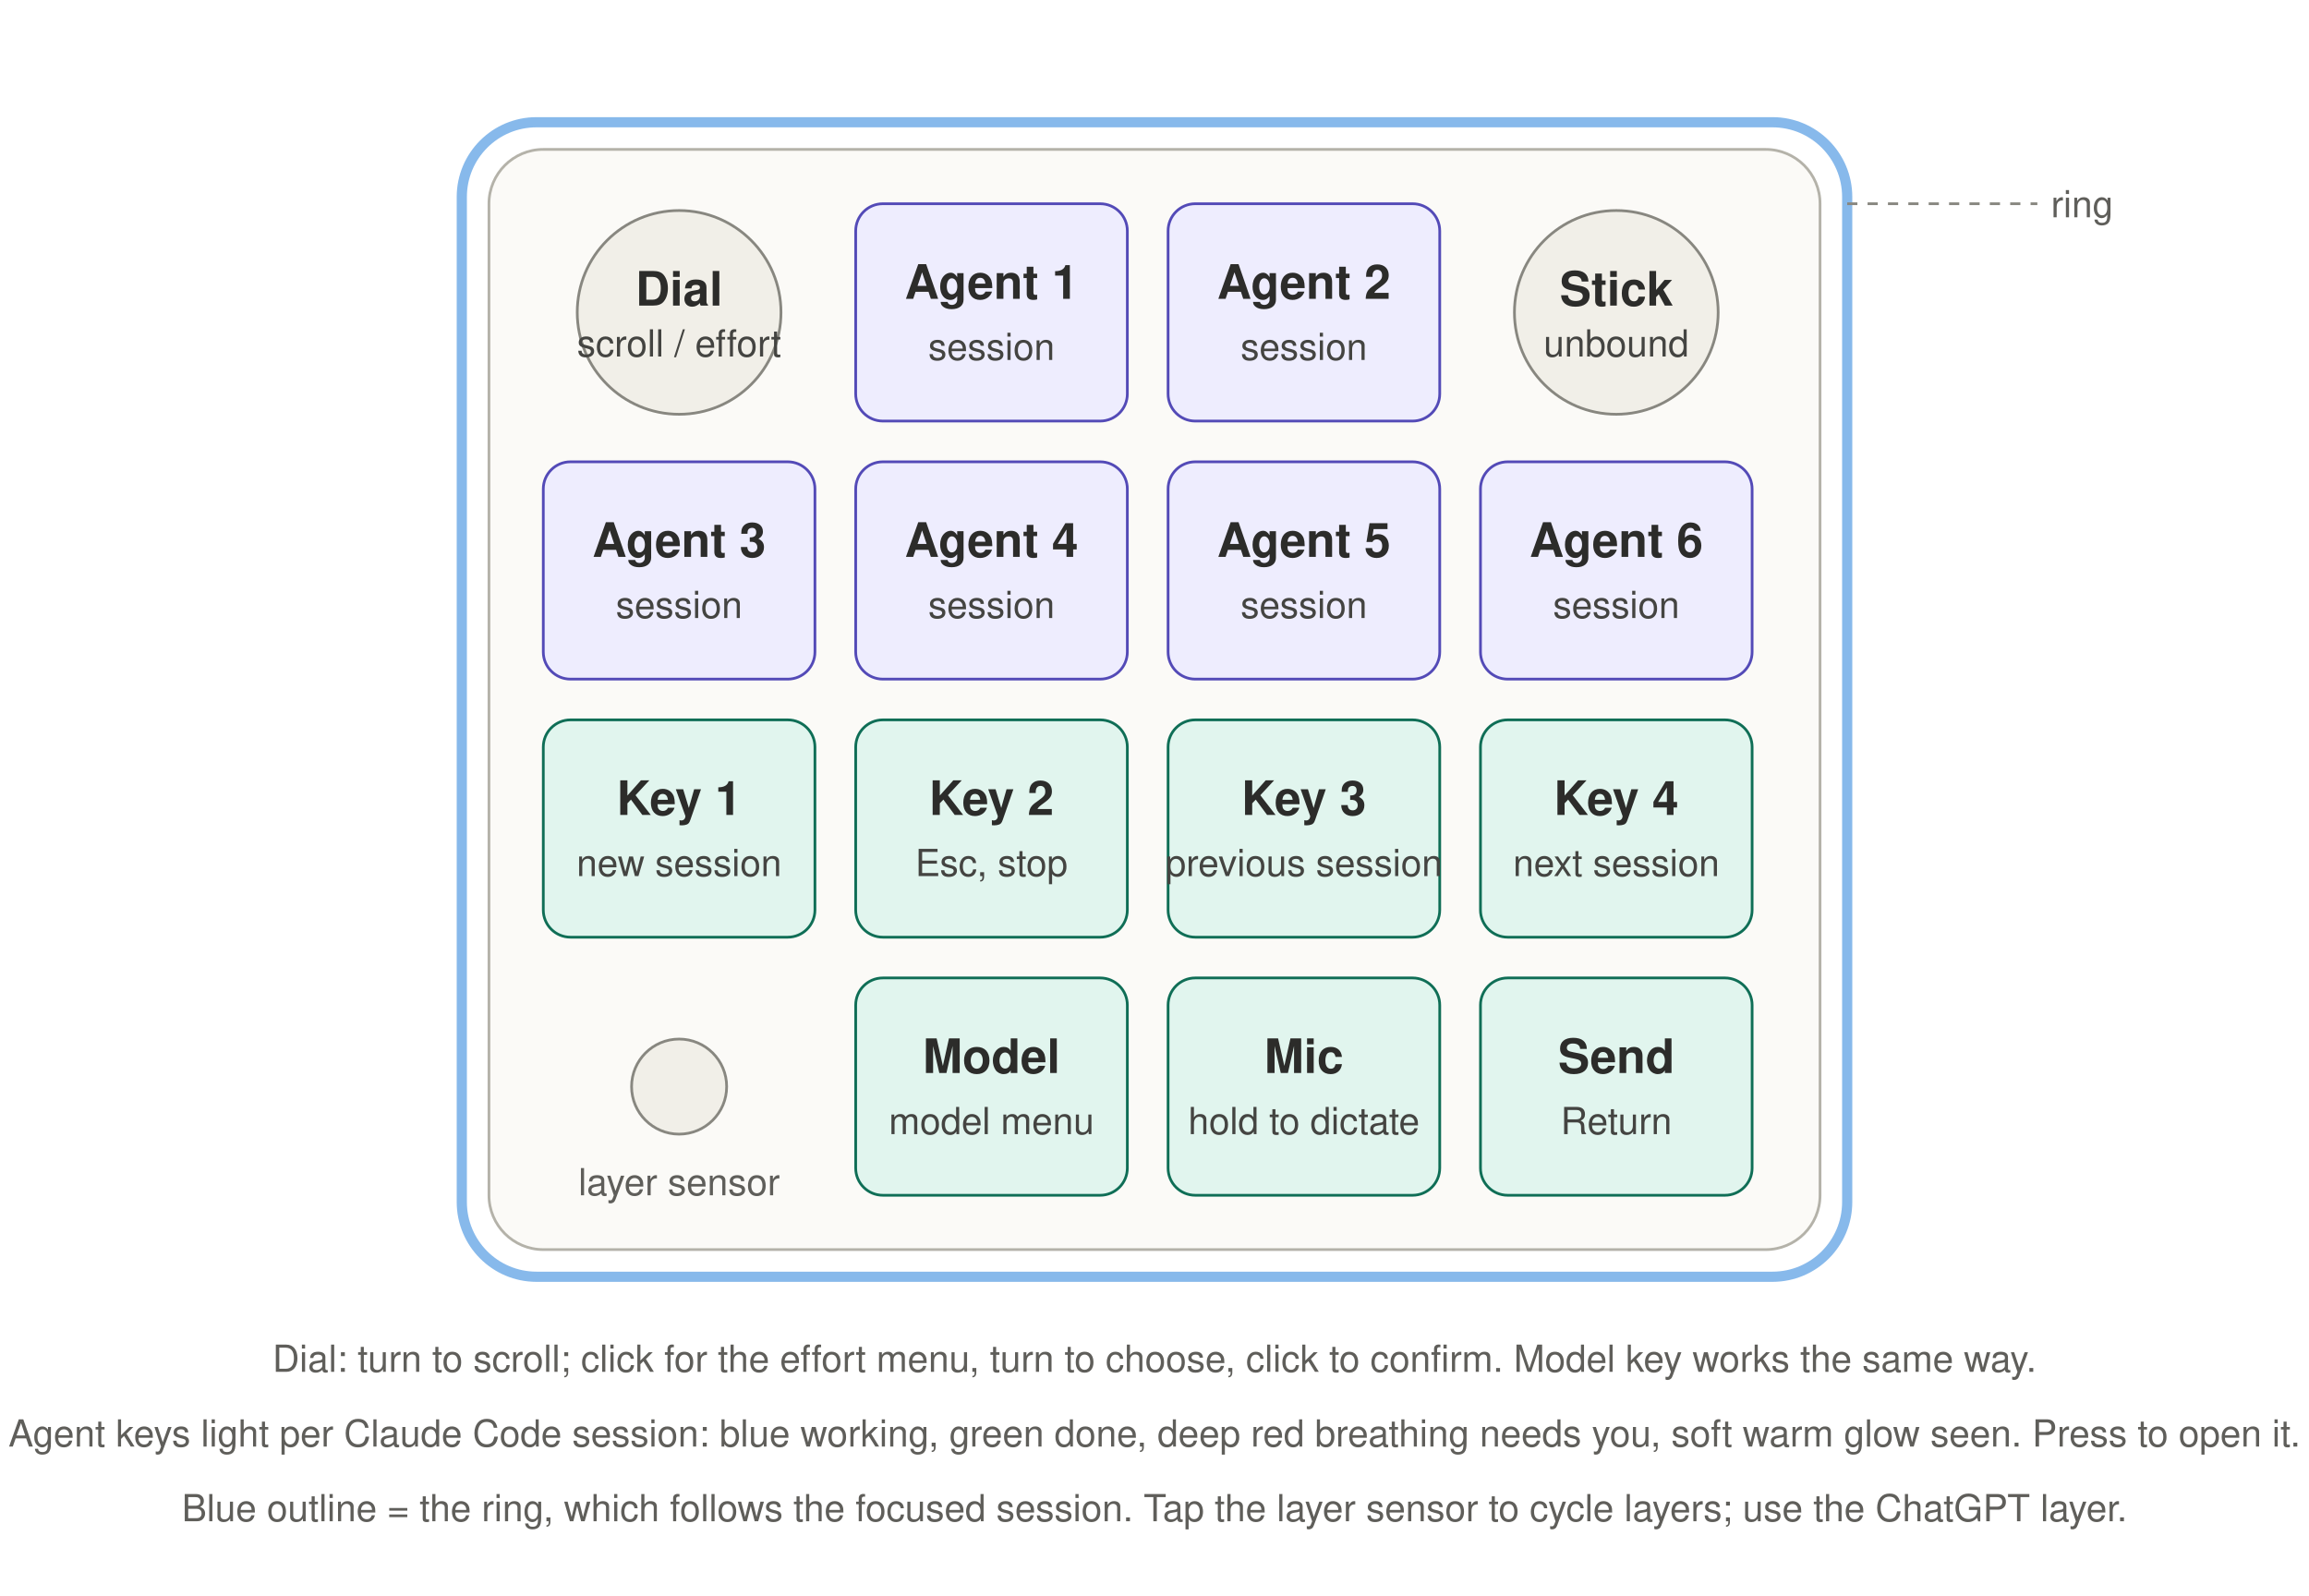
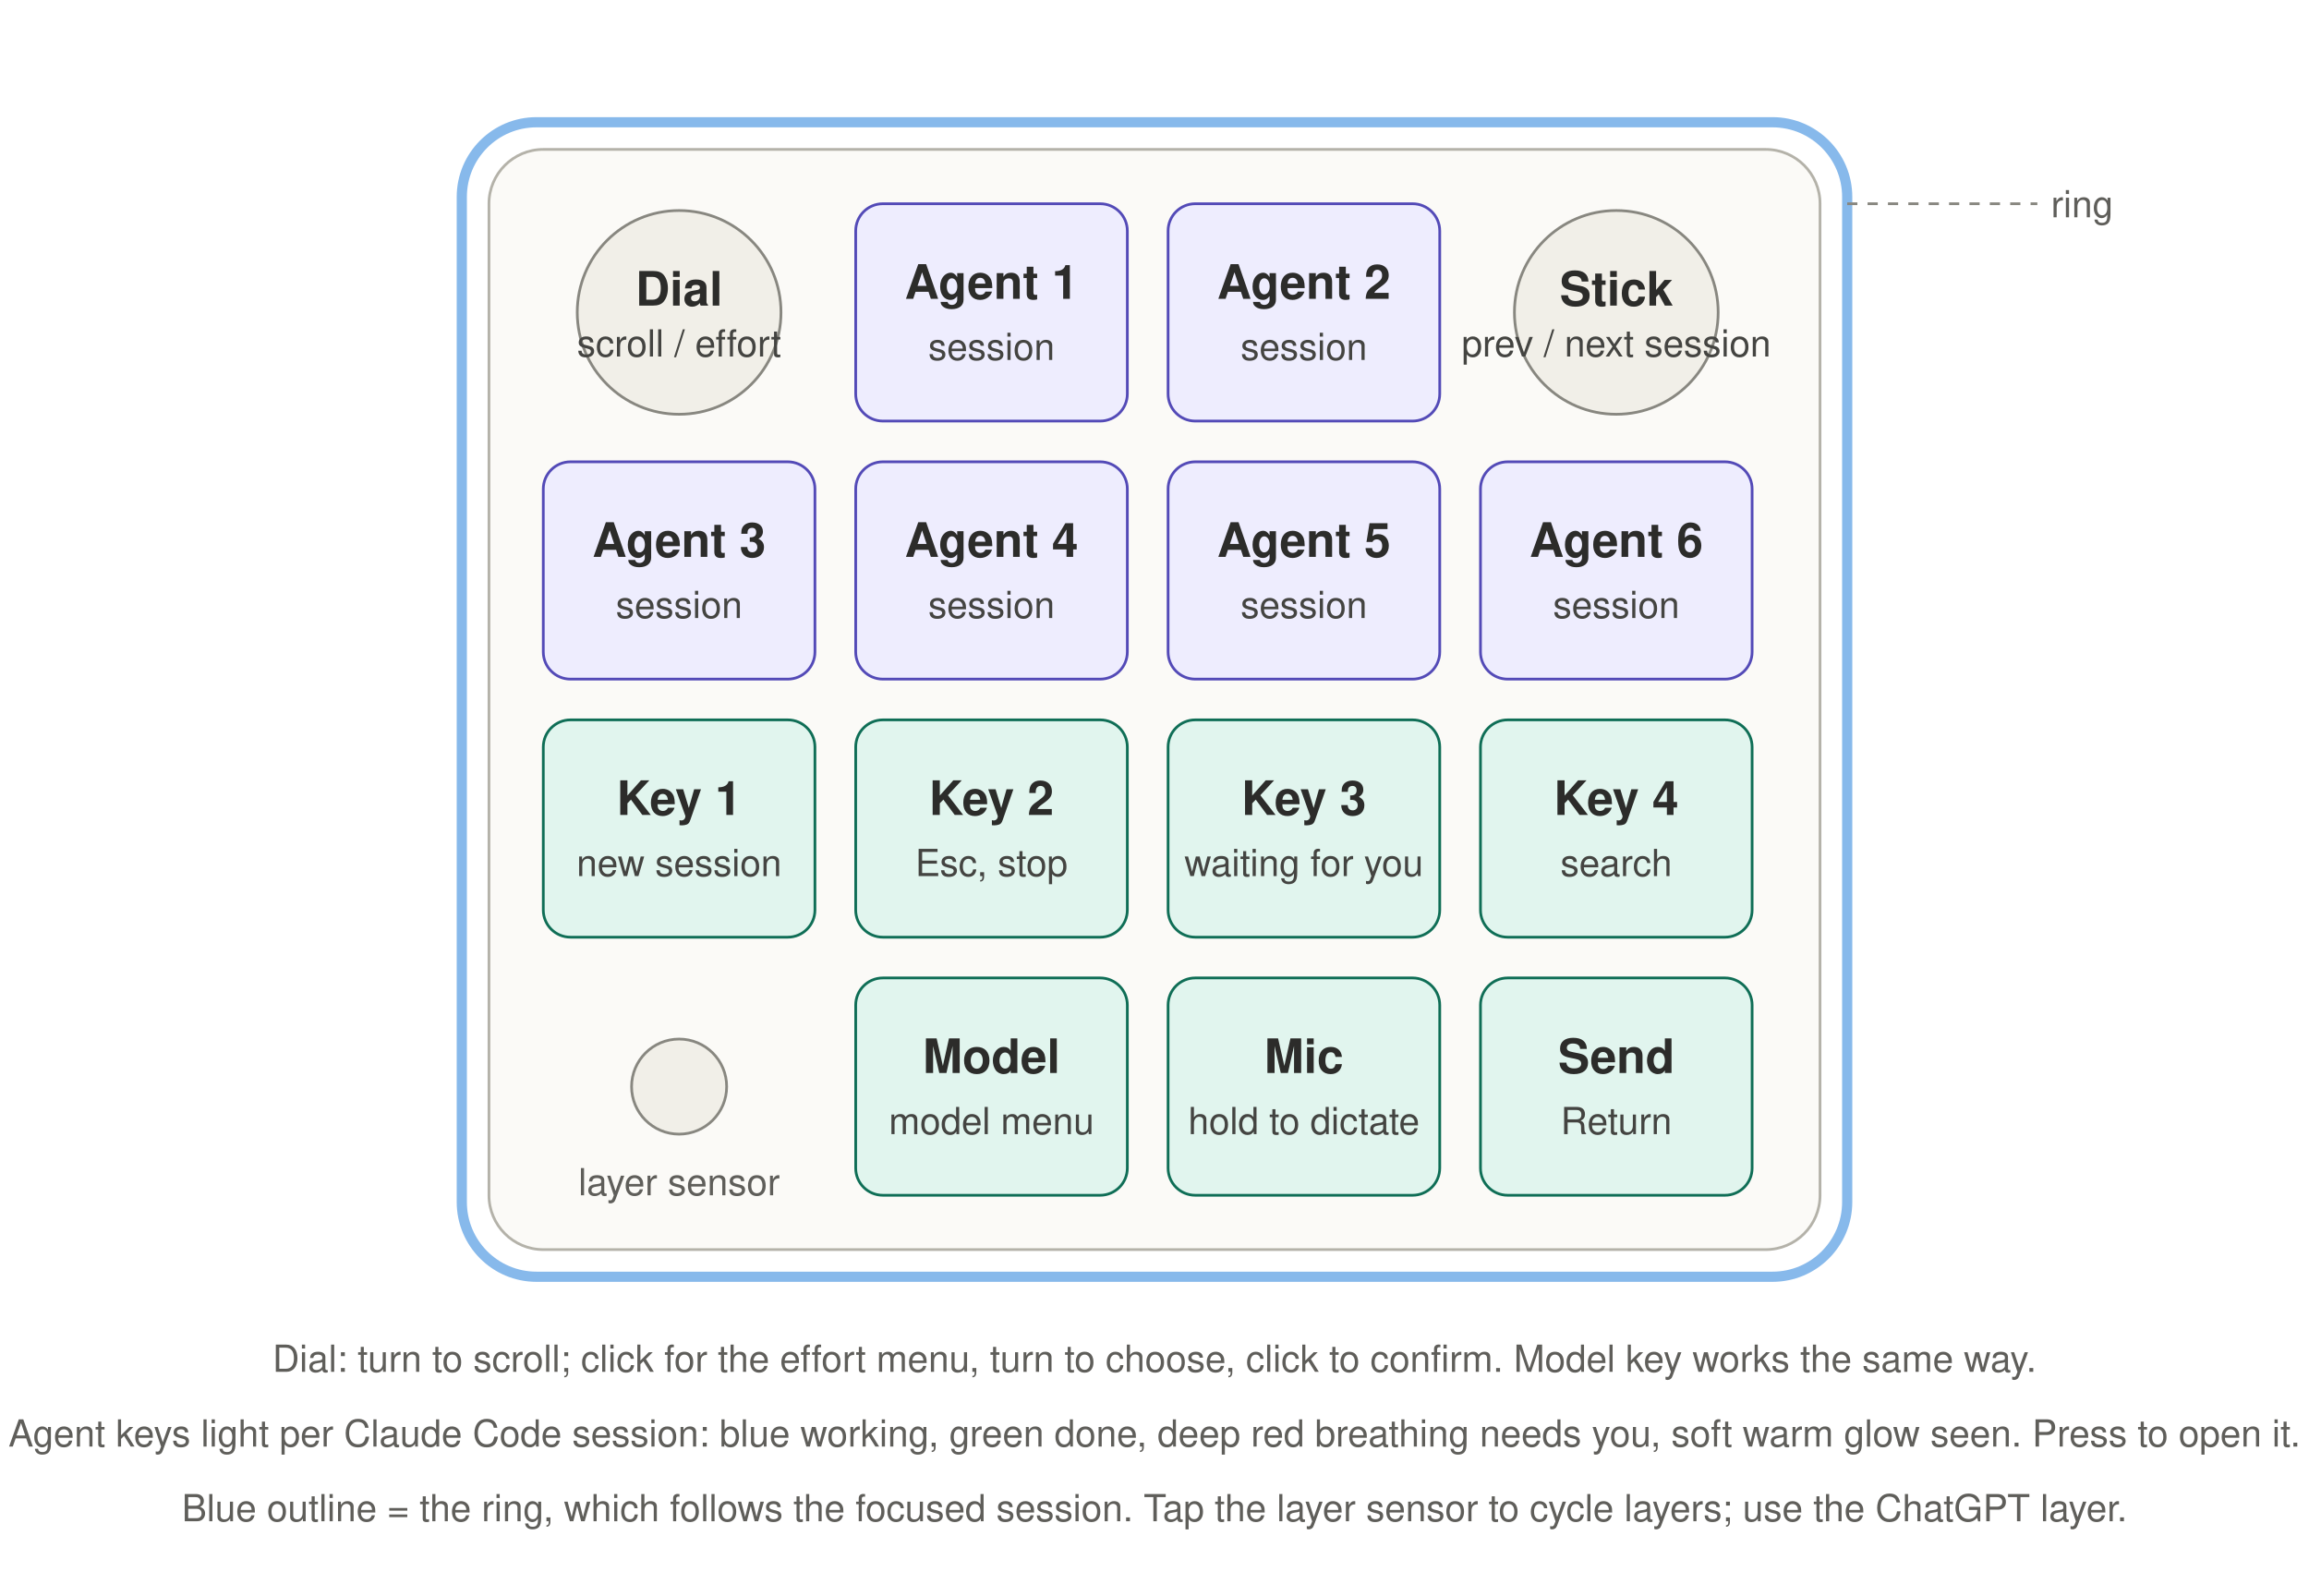
<svg xmlns="http://www.w3.org/2000/svg" width="680" height="470" viewBox="0 0 680 470" font-family="-apple-system, Helvetica, Arial, sans-serif" font-size="12">
  <style>
    .k { fill: #f1efe8; stroke: #888780; stroke-width: 0.8; }
    .agent { fill: #eeedfe; stroke: #534ab7; }
    .cmd { fill: #e1f5ee; stroke: #0f6e56; }
    .t { font-size: 14px; font-weight: 600; fill: #2c2c2a; }
    .s { font-size: 11px; fill: #444441; }
    .n { font-size: 11px; fill: #5f5e5a; }
  </style>
  <rect x="136" y="36" width="408" height="340" rx="22" fill="none" stroke="#378add" stroke-width="3" opacity="0.6" />
  <rect x="144" y="44" width="392" height="324" rx="16" fill="#fbfaf7" stroke="#b4b2a9" stroke-width="0.8" />
  <circle class="k" cx="200" cy="92" r="30" />
  <text class="t" x="200" y="90" text-anchor="middle">Dial</text>
  <text class="s" x="200" y="105" text-anchor="middle">scroll / effort</text>
  <rect class="k agent" x="252" y="60" width="80" height="64" rx="8" />
  <text class="t" x="292" y="88" text-anchor="middle">Agent 1</text>
  <text class="s" x="292" y="106" text-anchor="middle">session</text>
  <rect class="k agent" x="344" y="60" width="80" height="64" rx="8" />
  <text class="t" x="384" y="88" text-anchor="middle">Agent 2</text>
  <text class="s" x="384" y="106" text-anchor="middle">session</text>
  <circle class="k" cx="476" cy="92" r="30" />
  <text class="t" x="476" y="90" text-anchor="middle">Stick</text>
-   <text class="s" x="476" y="105" text-anchor="middle">unbound</text>
+   <text class="s" x="476" y="105" text-anchor="middle">prev / next session</text>
  <rect class="k agent" x="160" y="136" width="80" height="64" rx="8" />
  <text class="t" x="200" y="164" text-anchor="middle">Agent 3</text>
  <text class="s" x="200" y="182" text-anchor="middle">session</text>
  <rect class="k agent" x="252" y="136" width="80" height="64" rx="8" />
  <text class="t" x="292" y="164" text-anchor="middle">Agent 4</text>
  <text class="s" x="292" y="182" text-anchor="middle">session</text>
  <rect class="k agent" x="344" y="136" width="80" height="64" rx="8" />
  <text class="t" x="384" y="164" text-anchor="middle">Agent 5</text>
  <text class="s" x="384" y="182" text-anchor="middle">session</text>
  <rect class="k agent" x="436" y="136" width="80" height="64" rx="8" />
  <text class="t" x="476" y="164" text-anchor="middle">Agent 6</text>
  <text class="s" x="476" y="182" text-anchor="middle">session</text>
  <rect class="k cmd" x="160" y="212" width="80" height="64" rx="8" />
  <text class="t" x="200" y="240" text-anchor="middle">Key 1</text>
  <text class="s" x="200" y="258" text-anchor="middle">new session</text>
  <rect class="k cmd" x="252" y="212" width="80" height="64" rx="8" />
  <text class="t" x="292" y="240" text-anchor="middle">Key 2</text>
  <text class="s" x="292" y="258" text-anchor="middle">Esc, stop</text>
  <rect class="k cmd" x="344" y="212" width="80" height="64" rx="8" />
  <text class="t" x="384" y="240" text-anchor="middle">Key 3</text>
-   <text class="s" x="384" y="258" text-anchor="middle">previous session</text>
+   <text class="s" x="384" y="258" text-anchor="middle">waiting for you</text>
  <rect class="k cmd" x="436" y="212" width="80" height="64" rx="8" />
  <text class="t" x="476" y="240" text-anchor="middle">Key 4</text>
-   <text class="s" x="476" y="258" text-anchor="middle">next session</text>
+   <text class="s" x="476" y="258" text-anchor="middle">search</text>
  <circle class="k" cx="200" cy="320" r="14" />
  <text class="n" x="200" y="352" text-anchor="middle">layer sensor</text>
  <rect class="k cmd" x="252" y="288" width="80" height="64" rx="8" />
  <text class="t" x="292" y="316" text-anchor="middle">Model</text>
  <text class="s" x="292" y="334" text-anchor="middle">model menu</text>
  <rect class="k cmd" x="344" y="288" width="80" height="64" rx="8" />
  <text class="t" x="384" y="316" text-anchor="middle">Mic</text>
  <text class="s" x="384" y="334" text-anchor="middle">hold to dictate</text>
  <rect class="k cmd" x="436" y="288" width="80" height="64" rx="8" />
  <text class="t" x="476" y="316" text-anchor="middle">Send</text>
  <text class="s" x="476" y="334" text-anchor="middle">Return</text>
  <line x1="544" y1="60" x2="600" y2="60" stroke="#888780" stroke-width="0.8" stroke-dasharray="3 3" />
  <text class="n" x="604" y="64">ring</text>
  <text class="n" x="340" y="404" text-anchor="middle">Dial: turn to scroll; click for the effort menu, turn to choose, click to confirm. Model key works the same way.</text>
  <text class="n" x="340" y="426" text-anchor="middle">Agent keys light per Claude Code session: blue working, green done, deep red breathing needs you, soft warm glow seen. Press to open it.</text>
  <text class="n" x="340" y="448" text-anchor="middle">Blue outline = the ring, which follows the focused session. Tap the layer sensor to cycle layers; use the ChatGPT layer.</text>
</svg>
